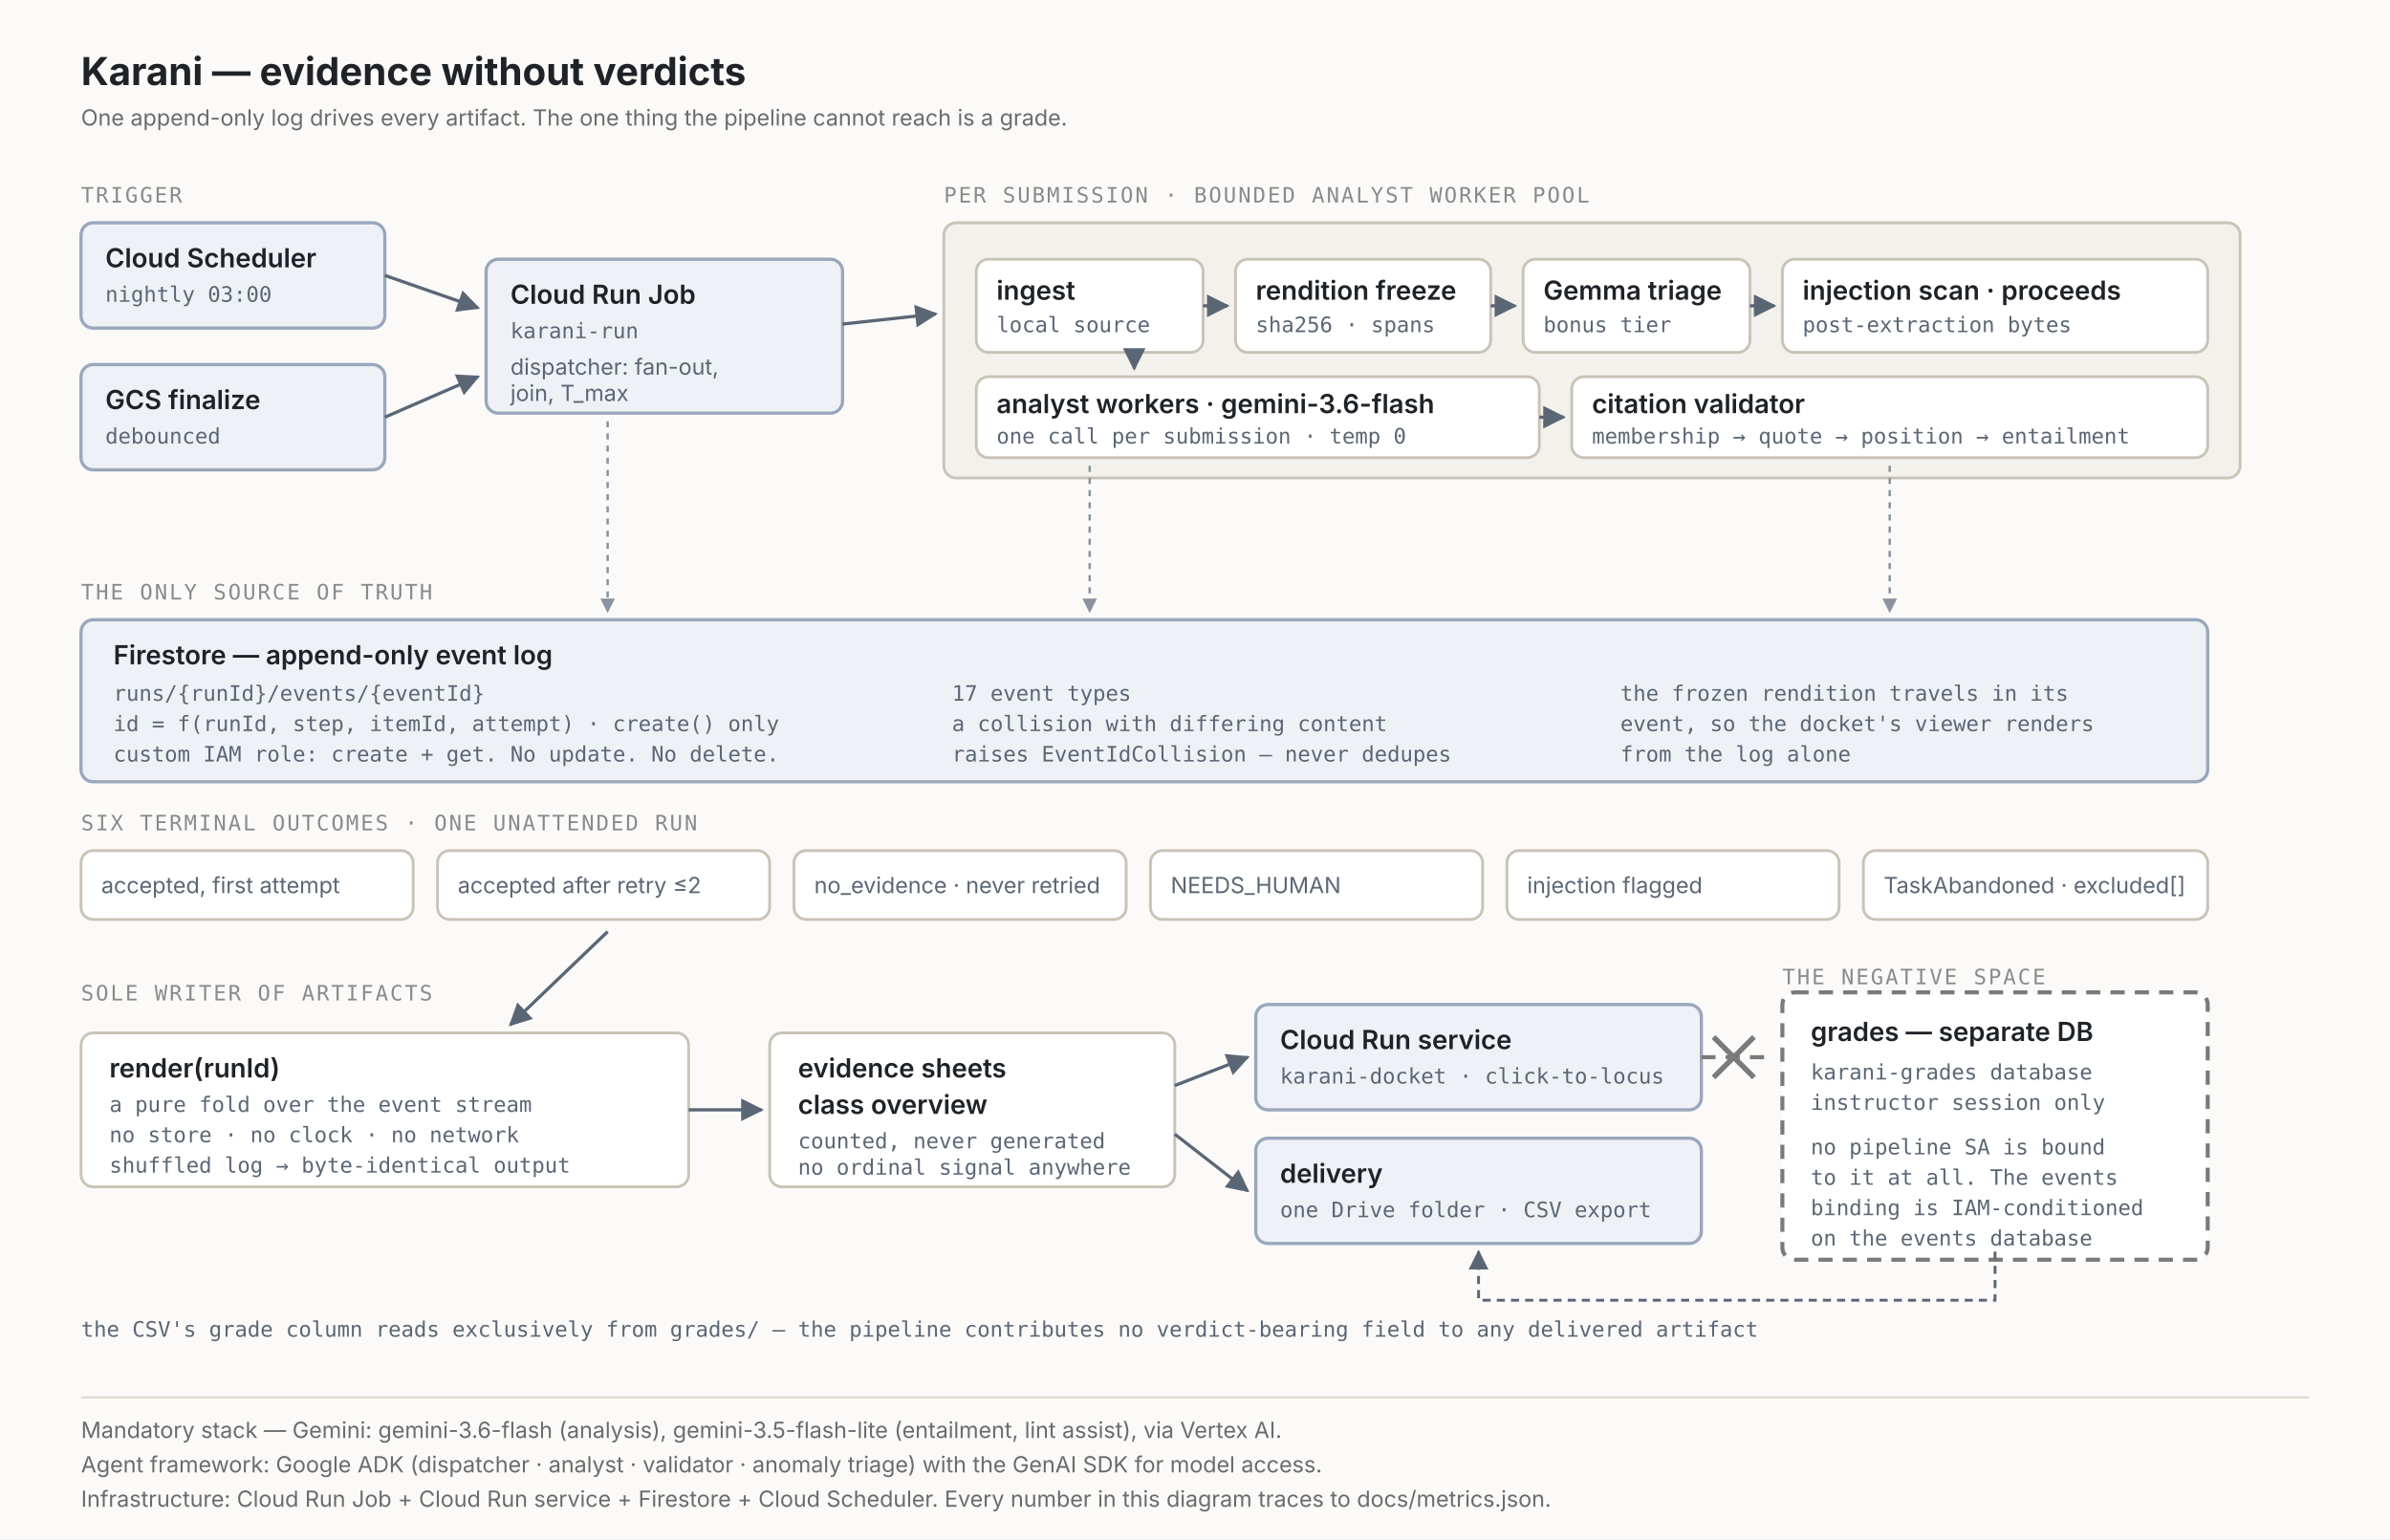
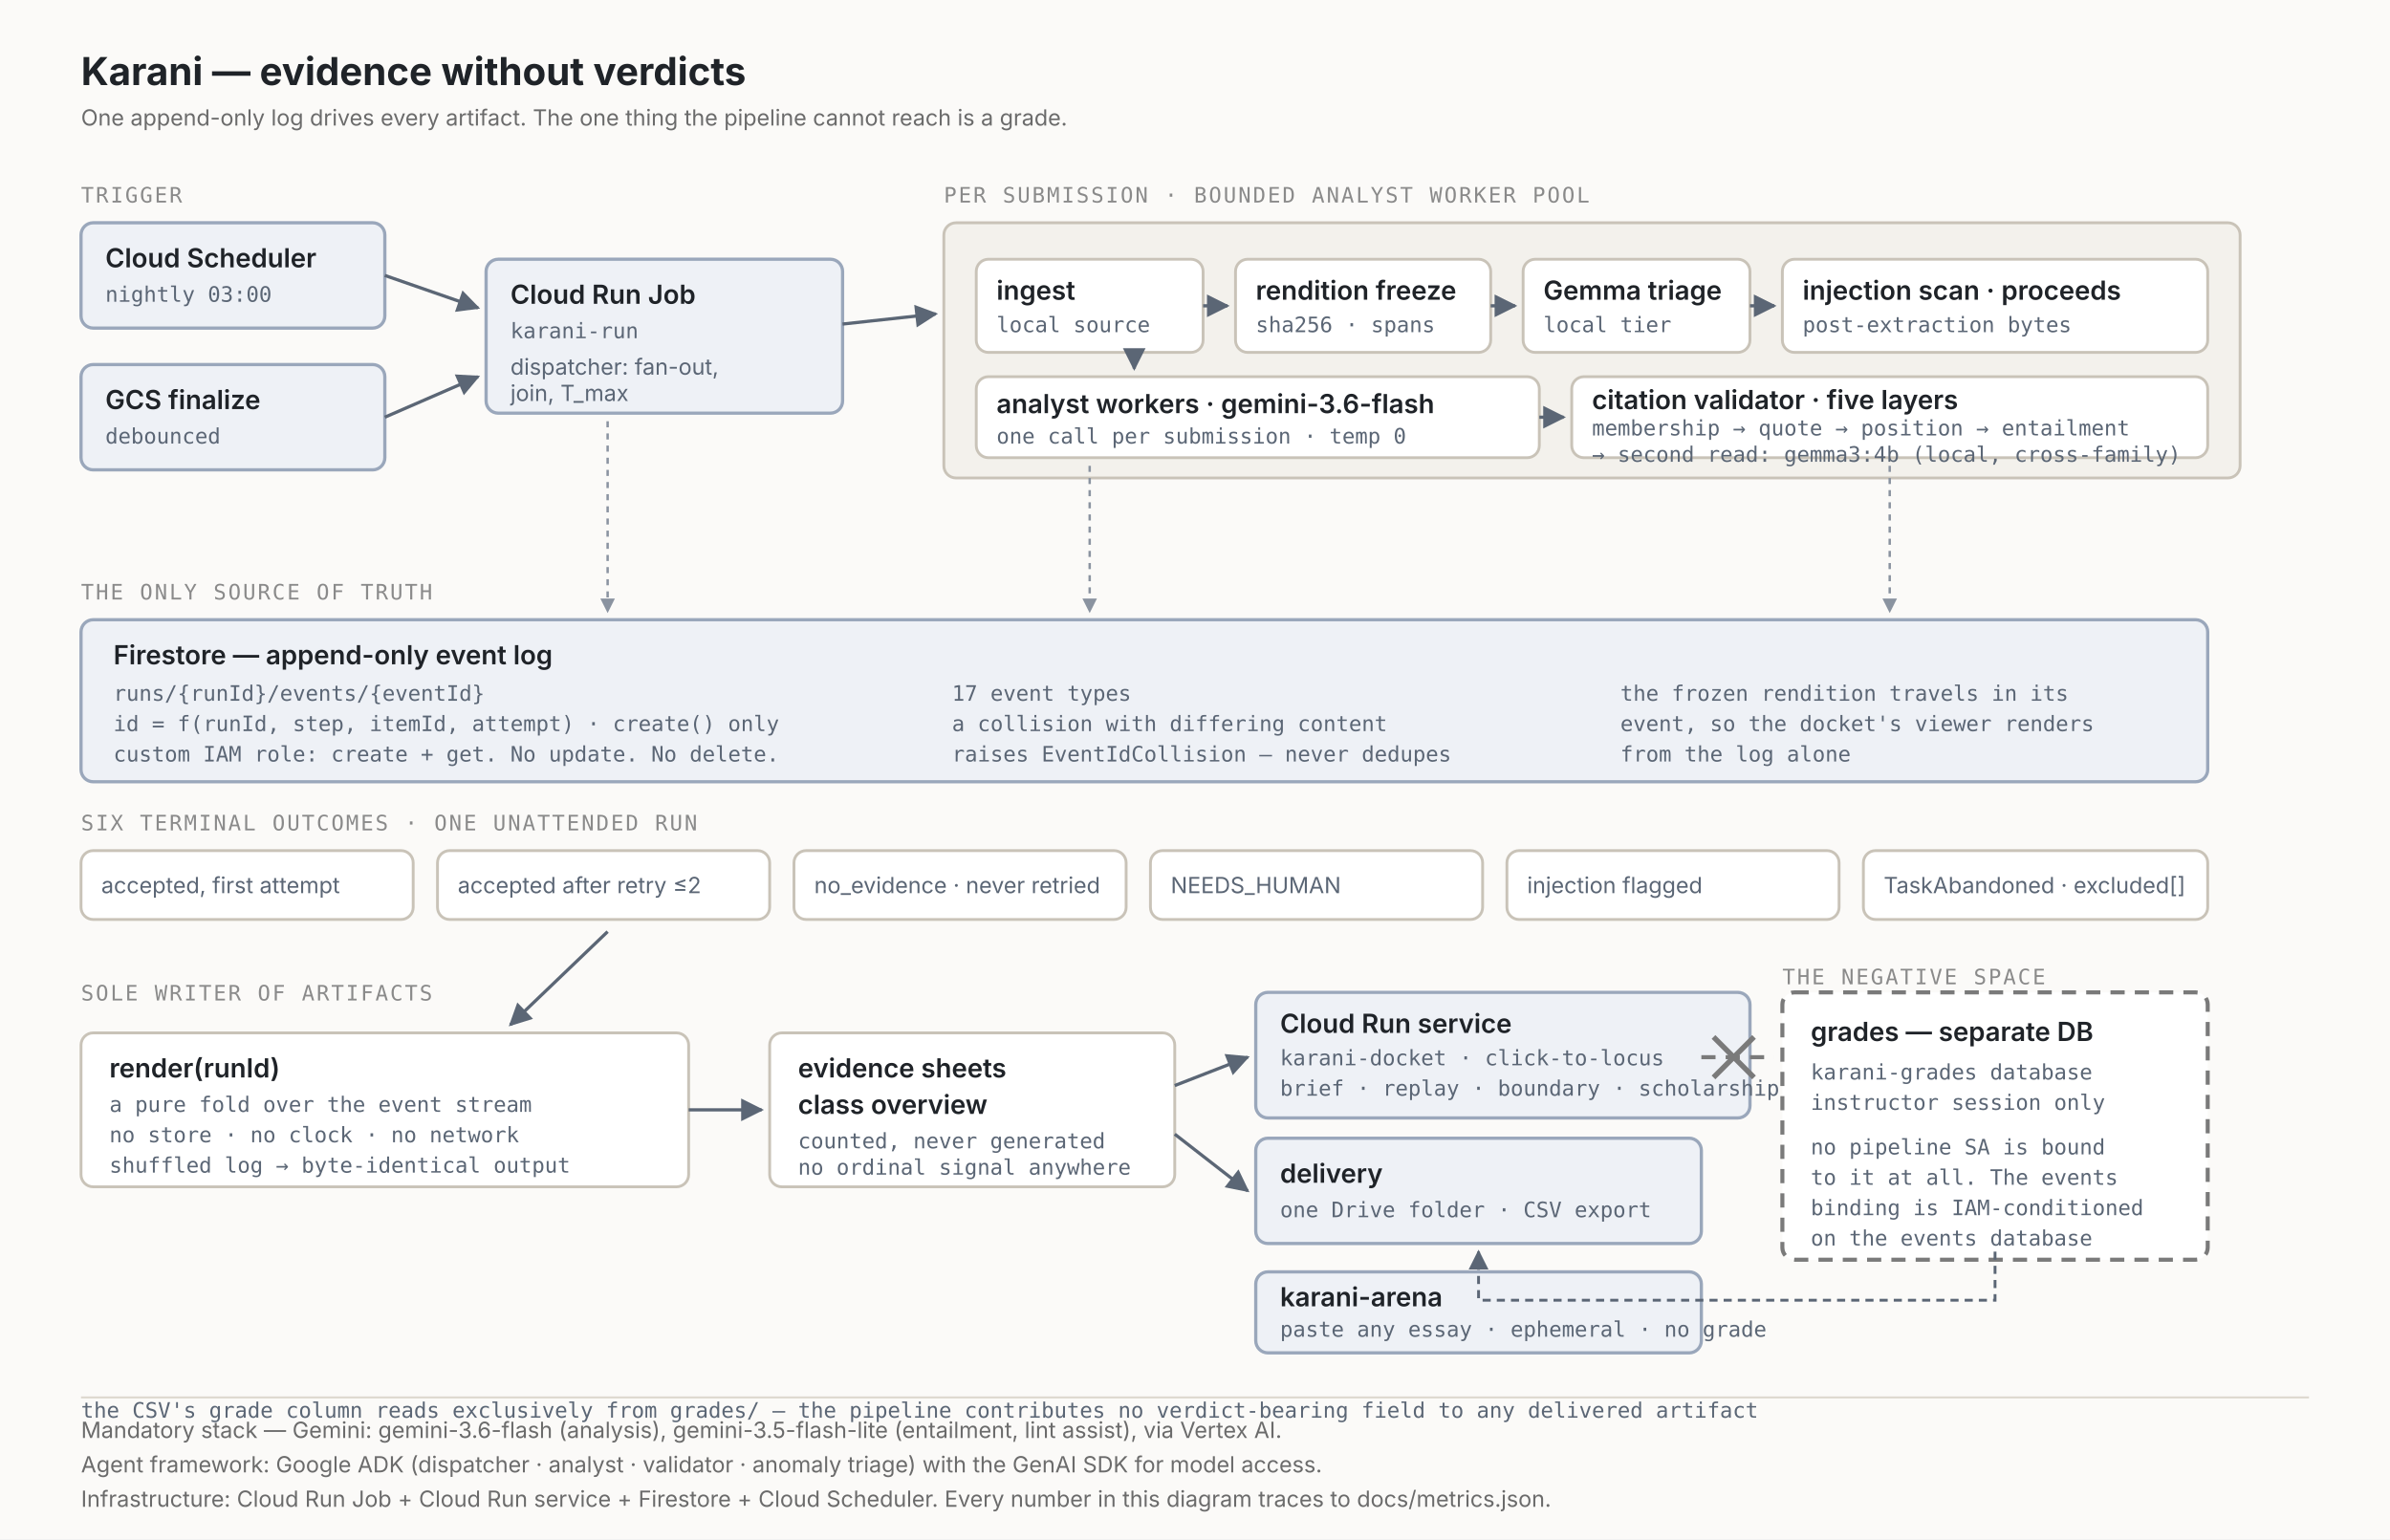
<svg xmlns="http://www.w3.org/2000/svg" viewBox="0 0 1180 760" width="1180" height="760" font-family="Inter, Helvetica, Arial, sans-serif">
  <defs>
    <marker id="arw" viewBox="0 0 10 10" refX="9" refY="5" markerWidth="7" markerHeight="7" orient="auto-start-reverse">
      <path d="M 0 0 L 10 5 L 0 10 z" fill="#5b6675" />
    </marker>
    <marker id="arwLog" viewBox="0 0 10 10" refX="9" refY="5" markerWidth="6" markerHeight="6" orient="auto-start-reverse">
      <path d="M 0 0 L 10 5 L 0 10 z" fill="#8a93a0" />
    </marker>
    <style>
      .bg    { fill:#fbfaf8 }
      .box   { fill:#ffffff; stroke:#c9c3b8; stroke-width:1.4; rx:6 }
      .boxg  { fill:#f3f1ec; stroke:#c9c3b8; stroke-width:1.4; rx:6 }
      .gcp   { fill:#eef1f6; stroke:#9aa7bb; stroke-width:1.6; rx:6 }
      .lbl   { font-size:13px; fill:#1f2328; font-weight:600 }
      .sub   { font-size:11px; fill:#5b6675 }
      .mono  { font-size:10.5px; fill:#5b6675; font-family:ui-monospace,SFMono-Regular,Menlo,monospace }
      .edge  { stroke:#5b6675; stroke-width:1.6; fill:none; marker-end:url(#arw) }
      .edgeL { stroke:#8a93a0; stroke-width:1.2; fill:none; stroke-dasharray:3 3; marker-end:url(#arwLog) }
      .deny  { stroke:#7a7a7a; stroke-width:2; fill:none; stroke-dasharray:7 5 }
      .title { font-size:19px; fill:#1f2328; font-weight:700 }
      .cap   { font-size:11px; fill:#6b6b6b }
      .sect  { font-size:10.5px; fill:#8a8a8a; font-family:ui-monospace,Menlo,monospace; letter-spacing:.09em }
    </style>
  </defs>
  <rect class="bg" x="0" y="0" width="1180" height="760" />
  <text class="title" x="40" y="42">Karani — evidence without verdicts</text>
  <text class="cap" x="40" y="62">One append-only log drives every artifact. The one thing the pipeline cannot reach is a grade.</text>
  <text class="sect" x="40" y="100">TRIGGER</text>
  <rect class="gcp" x="40" y="110" width="150" height="52" />
  <text class="lbl" x="52" y="132">Cloud Scheduler</text>
  <text class="mono" x="52" y="149">nightly 03:00</text>
  <rect class="gcp" x="40" y="180" width="150" height="52" />
  <text class="lbl" x="52" y="202">GCS finalize</text>
  <text class="mono" x="52" y="219">debounced</text>
  <rect class="gcp" x="240" y="128" width="176" height="76" />
  <text class="lbl" x="252" y="150">Cloud Run Job</text>
  <text class="mono" x="252" y="167">karani-run</text>
  <text class="sub" x="252" y="185">dispatcher: fan-out,</text>
  <text class="sub" x="252" y="198">join, T_max</text>
  <path class="edge" d="M190 136 L 236 152" />
  <path class="edge" d="M190 206 L 236 186" />
  <text class="sect" x="466" y="100">PER SUBMISSION  ·  BOUNDED ANALYST WORKER POOL</text>
  <rect class="boxg" x="466" y="110" width="640" height="126" rx="8" />
  <rect class="box" x="482" y="128" width="112" height="46" />
  <text class="lbl" x="492" y="148">ingest</text>
  <text class="mono" x="492" y="164">local source</text>
  <rect class="box" x="610" y="128" width="126" height="46" />
  <text class="lbl" x="620" y="148">rendition freeze</text>
  <text class="mono" x="620" y="164">sha256 · spans</text>
  <rect class="box" x="752" y="128" width="112" height="46" />
  <text class="lbl" x="762" y="148">Gemma triage</text>
-   <text class="mono" x="762" y="164">bonus tier</text>
+   <text class="mono" x="762" y="164">local tier</text>
  <rect class="box" x="880" y="128" width="210" height="46" />
  <text class="lbl" x="890" y="148">injection scan · proceeds</text>
  <text class="mono" x="890" y="164">post-extraction bytes</text>
  <path class="edge" d="M594 151 L 606 151" />
  <path class="edge" d="M736 151 L 748 151" />
  <path class="edge" d="M864 151 L 876 151" />
  <path class="edge" d="M416 160 L 462 155" />
  <rect class="box" x="482" y="186" width="278" height="40" />
  <text class="lbl" x="492" y="204">analyst workers · gemini-3.6-flash</text>
  <text class="mono" x="492" y="219">one call per submission · temp 0</text>
  <rect class="box" x="776" y="186" width="314" height="40" />
-   <text class="lbl" x="786" y="204">citation validator</text>
-   <text class="mono" x="786" y="219">membership → quote → position → entailment</text>
+   <text class="lbl" x="786" y="202">citation validator · five layers</text>
+   <text class="mono" x="786" y="215">membership → quote → position → entailment</text>
+   <text class="mono" x="786" y="228">→ second read: gemma3:4b (local, cross-family)</text>
  <path class="edge" d="M760 206 L 772 206" />
  <path class="edge" d="M560 178 L 560 182" />
  <text class="sect" x="40" y="296">THE ONLY SOURCE OF TRUTH</text>
  <rect class="gcp" x="40" y="306" width="1050" height="80" />
  <text class="lbl" x="56" y="328">Firestore — append-only event log</text>
  <text class="mono" x="56" y="346">runs/{runId}/events/{eventId}</text>
  <text class="mono" x="56" y="361">id = f(runId, step, itemId, attempt) · create() only</text>
  <text class="mono" x="56" y="376">custom IAM role: create + get. No update. No delete.</text>
  <text class="mono" x="470" y="346">17 event types</text>
  <text class="mono" x="470" y="361">a collision with differing content</text>
  <text class="mono" x="470" y="376">raises EventIdCollision — never dedupes</text>
  <text class="mono" x="800" y="346">the frozen rendition travels in its</text>
  <text class="mono" x="800" y="361">event, so the docket's viewer renders</text>
  <text class="mono" x="800" y="376">from the log alone</text>
  <path class="edgeL" d="M538 230 L 538 302" />
  <path class="edgeL" d="M933 230 L 933 302" />
  <path class="edgeL" d="M300 208 L 300 302" />
  <text class="sect" x="40" y="410">SIX TERMINAL OUTCOMES · ONE UNATTENDED RUN</text>
  <g font-size="11">
    <rect class="box" x="40" y="420" width="164" height="34" />
    <text class="sub" x="50" y="441">accepted, first attempt</text>
    <rect class="box" x="216" y="420" width="164" height="34" />
    <text class="sub" x="226" y="441">accepted after retry ≤2</text>
    <rect class="box" x="392" y="420" width="164" height="34" />
    <text class="sub" x="402" y="441">no_evidence · never retried</text>
    <rect class="box" x="568" y="420" width="164" height="34" />
    <text class="sub" x="578" y="441">NEEDS_HUMAN</text>
    <rect class="box" x="744" y="420" width="164" height="34" />
    <text class="sub" x="754" y="441">injection flagged</text>
    <rect class="box" x="920" y="420" width="170" height="34" />
    <text class="sub" x="930" y="441">TaskAbandoned · excluded[]</text>
  </g>
  <text class="sect" x="40" y="494">SOLE WRITER OF ARTIFACTS</text>
  <rect class="box" x="40" y="510" width="300" height="76" />
  <text class="lbl" x="54" y="532">render(runId)</text>
  <text class="mono" x="54" y="549">a pure fold over the event stream</text>
  <text class="mono" x="54" y="564">no store · no clock · no network</text>
  <text class="mono" x="54" y="579">shuffled log → byte-identical output</text>
  <path class="edge" d="M300 460 L 252 506" />
  <rect class="box" x="380" y="510" width="200" height="76" />
  <text class="lbl" x="394" y="532">evidence sheets</text>
  <text class="lbl" x="394" y="550">class overview</text>
  <text class="mono" x="394" y="567">counted, never generated</text>
  <text class="mono" x="394" y="580">no ordinal signal anywhere</text>
  <path class="edge" d="M340 548 L 376 548" />
-   <rect class="gcp" x="620" y="496" width="220" height="52" />
-   <text class="lbl" x="632" y="518">Cloud Run service</text>
-   <text class="mono" x="632" y="535">karani-docket · click-to-locus</text>
+   <rect class="gcp" x="620" y="490" width="244" height="62" />
+   <text class="lbl" x="632" y="510">Cloud Run service</text>
+   <text class="mono" x="632" y="526">karani-docket · click-to-locus</text>
+   <text class="mono" x="632" y="541" font-size="9">brief · replay · boundary · scholarship</text>
  <rect class="gcp" x="620" y="562" width="220" height="52" />
  <text class="lbl" x="632" y="584">delivery</text>
  <text class="mono" x="632" y="601">one Drive folder · CSV export</text>
+   <rect class="gcp" x="620" y="628" width="220" height="40" />
+   <text class="lbl" x="632" y="645">karani-arena</text>
+   <text class="mono" x="632" y="660">paste any essay · ephemeral · no grade</text>
  <path class="edge" d="M580 536 L 616 522" />
  <path class="edge" d="M580 560 L 616 588" />
  <text class="sect" x="880" y="486">THE NEGATIVE SPACE</text>
  <rect x="880" y="490" width="210" height="132" rx="6" fill="#ffffff" stroke="#7a7a7a" stroke-width="2" stroke-dasharray="7 5" />
  <text class="lbl" x="894" y="514">grades — separate DB</text>
  <text class="mono" x="894" y="533">karani-grades database</text>
  <text class="mono" x="894" y="548">instructor session only</text>
  <text class="mono" x="894" y="570">no pipeline SA is bound</text>
  <text class="mono" x="894" y="585">to it at all. The events</text>
  <text class="mono" x="894" y="600">binding is IAM-conditioned</text>
  <text class="mono" x="894" y="615">on the events database</text>
  <g stroke="#7a7a7a" stroke-width="2.6">
    <line x1="846" y1="512" x2="866" y2="532" />
    <line x1="866" y1="512" x2="846" y2="532" />
  </g>
  <path class="deny" d="M840 522 L 876 522" />
  <path d="M985 618 L 985 642 L 730 642 L 730 618" stroke="#5b6675" stroke-width="1.4" fill="none" stroke-dasharray="4 3" marker-end="url(#arw)" />
-   <text class="mono" x="40" y="660">the CSV's grade column reads exclusively from grades/ — the pipeline contributes no verdict-bearing field to any delivered artifact</text>
+   <text class="mono" x="40" y="700">the CSV's grade column reads exclusively from grades/ — the pipeline contributes no verdict-bearing field to any delivered artifact</text>
  <line x1="40" y1="690" x2="1140" y2="690" stroke="#ddd8cf" stroke-width="1" />
  <text class="cap" x="40" y="710">Mandatory stack — Gemini: gemini-3.6-flash (analysis), gemini-3.5-flash-lite (entailment, lint assist), via Vertex AI.</text>
  <text class="cap" x="40" y="727">Agent framework: Google ADK (dispatcher · analyst · validator · anomaly triage) with the GenAI SDK for model access.</text>
  <text class="cap" x="40" y="744">Infrastructure: Cloud Run Job + Cloud Run service + Firestore + Cloud Scheduler.  Every number in this diagram traces to docs/metrics.json.</text>
</svg>
